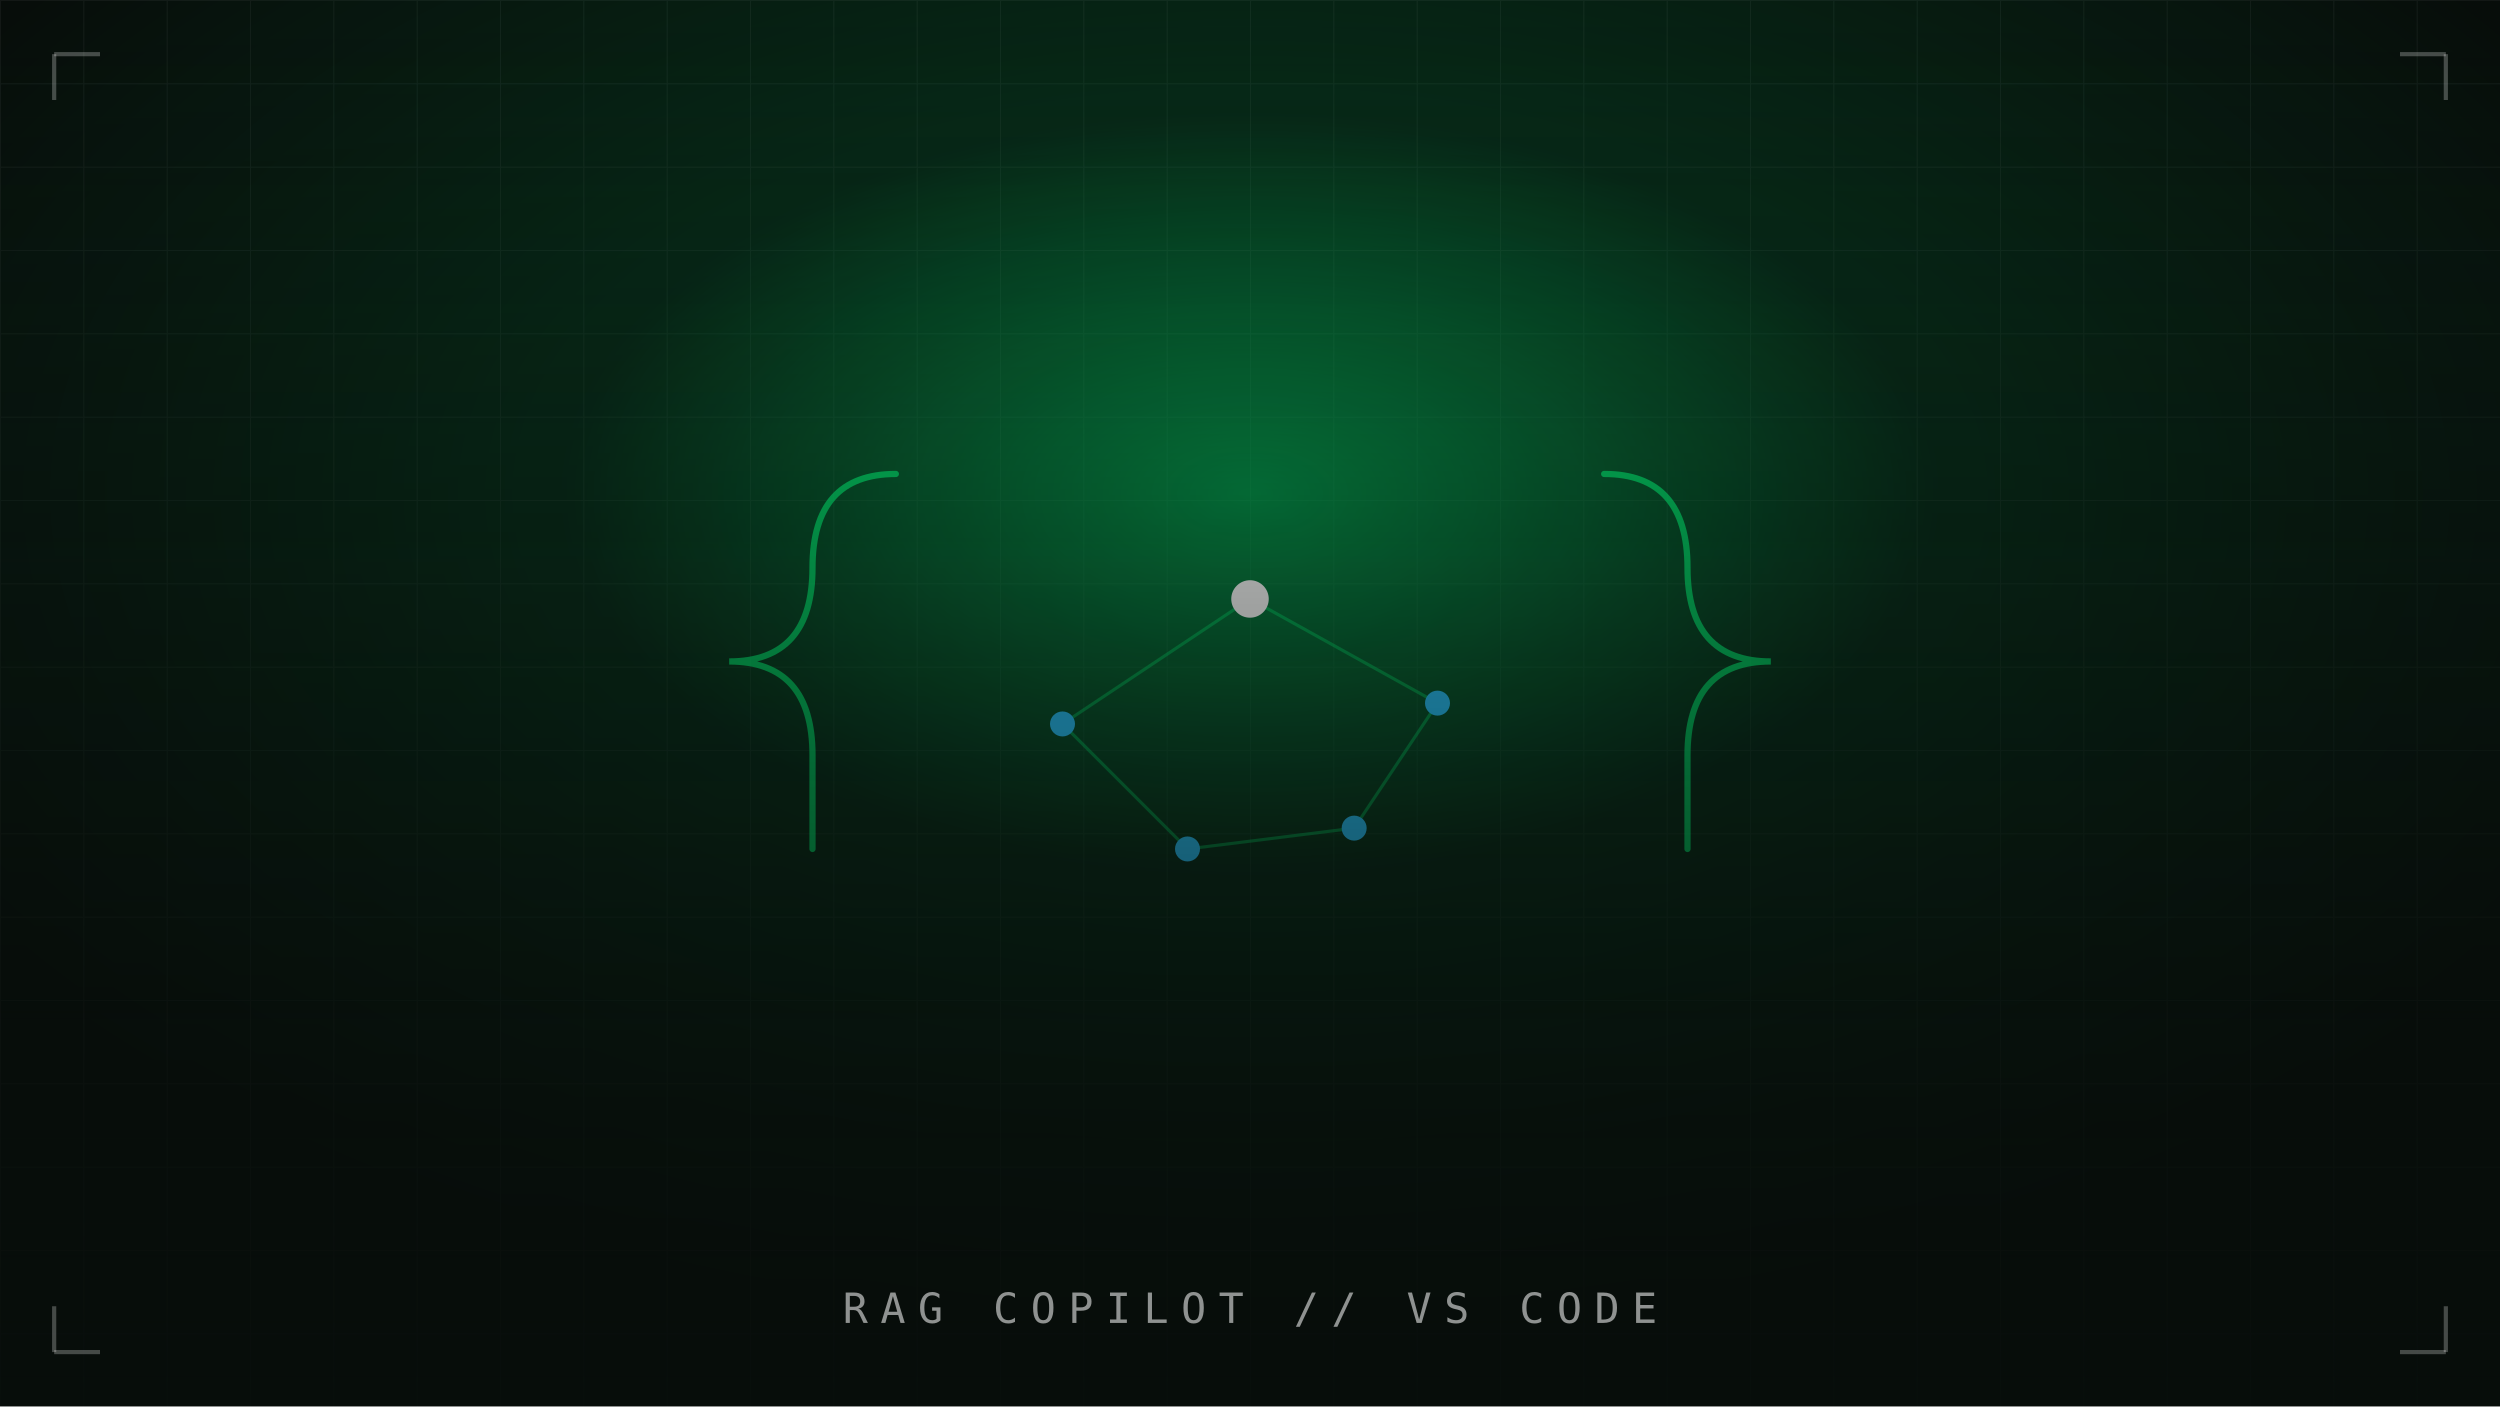
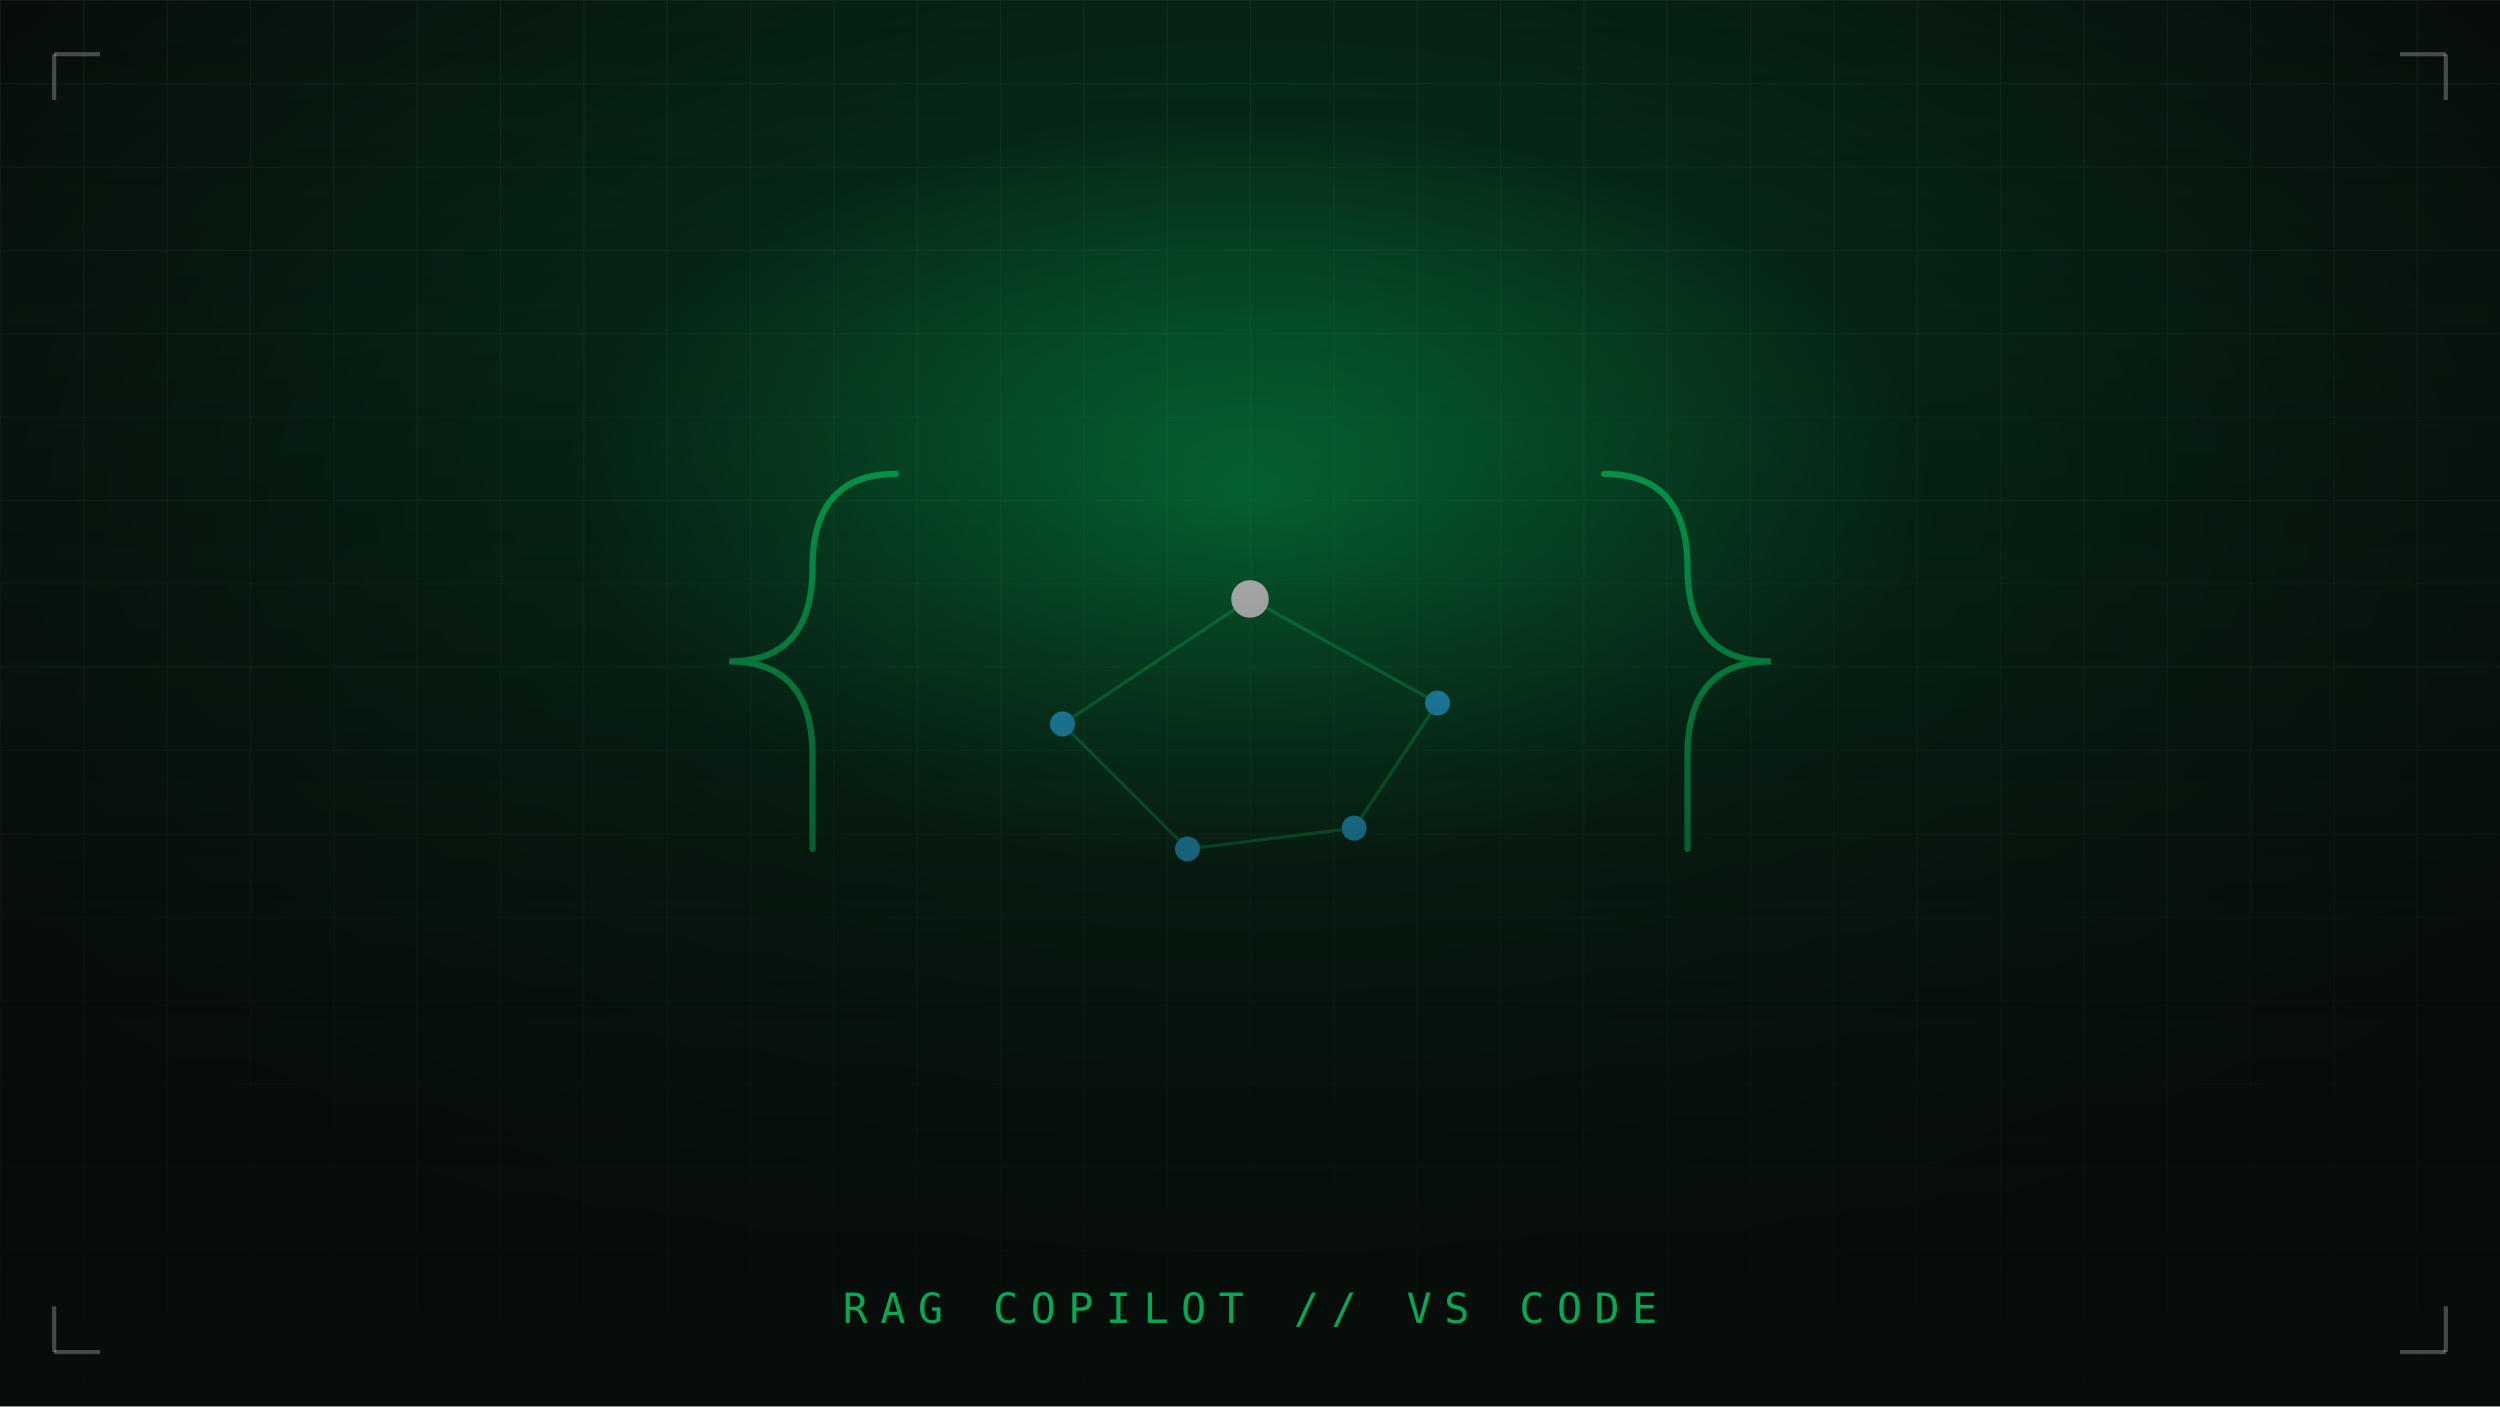
<svg xmlns="http://www.w3.org/2000/svg" viewBox="0 0 1200 675" width="1200" height="675" role="img">
  <defs>
    <radialGradient id="glow-v" cx="50%" cy="35%" r="60%">
-       <stop offset="0%" stop-color="#00ff7a" stop-opacity="0.55" />
+       <stop offset="0%" stop-color="#00ff7a" stop-opacity="0.5" />
      <stop offset="45%" stop-color="#00ff7a" stop-opacity="0.12" />
      <stop offset="100%" stop-color="#00ff7a" stop-opacity="0" />
    </radialGradient>
    <linearGradient id="fade-v" x1="0" y1="0" x2="0" y2="1">
      <stop offset="0%" stop-color="#070d0a" stop-opacity="0" />
      <stop offset="100%" stop-color="#070d0a" stop-opacity="0.9" />
    </linearGradient>
    <pattern id="grid-v" width="40" height="40" patternUnits="userSpaceOnUse">
      <path d="M40 0H0V40" fill="none" stroke="#ffffff" stroke-opacity="0.05" stroke-width="1" />
    </pattern>
    <filter id="blur-v">
      <feGaussianBlur stdDeviation="6" />
    </filter>
  </defs>
  <rect width="1200" height="675" fill="#070d0a" />
  <rect width="1200" height="675" fill="url(#grid-v)" />
  <rect width="1200" height="675" fill="url(#glow-v)" />
  <path d="M 430 227.5 q -40 0 -40 45 q 0 45 -40 45 q 40 0 40 45 q 0 45 0 45" fill="none" stroke="#00ff7a" stroke-opacity="0.7" stroke-width="3" stroke-linecap="round" />
  <path d="M 770 227.5 q 40 0 40 45 q 0 45 40 45 q -40 0 -40 45 q 0 45 0 45" fill="none" stroke="#00ff7a" stroke-opacity="0.7" stroke-width="3" stroke-linecap="round" />
  <line x1="600" y1="287.5" x2="510" y2="347.5" stroke="#00ff7a" stroke-opacity="0.4" stroke-width="1.5" />
  <line x1="600" y1="287.5" x2="690" y2="337.5" stroke="#00ff7a" stroke-opacity="0.4" stroke-width="1.5" />
  <line x1="510" y1="347.5" x2="570" y2="407.5" stroke="#00ff7a" stroke-opacity="0.4" stroke-width="1.5" />
  <line x1="690" y1="337.5" x2="650" y2="397.5" stroke="#00ff7a" stroke-opacity="0.4" stroke-width="1.5" />
  <line x1="570" y1="407.5" x2="650" y2="397.5" stroke="#00ff7a" stroke-opacity="0.4" stroke-width="1.5" />
  <circle cx="600" cy="287.5" r="9" fill="#fff" />
  <circle cx="510" cy="347.5" r="6" fill="#29c6ff" />
  <circle cx="690" cy="337.5" r="6" fill="#29c6ff" />
  <circle cx="570" cy="407.5" r="6" fill="#29c6ff" />
  <circle cx="650" cy="397.5" r="6" fill="#29c6ff" />
  <rect width="1200" height="675" fill="url(#fade-v)" />
  <line x1="26" y1="26" x2="48" y2="26" stroke="#ffffff" stroke-opacity="0.25" stroke-width="2" />
  <line x1="26" y1="26" x2="26" y2="48" stroke="#ffffff" stroke-opacity="0.25" stroke-width="2" />
  <line x1="1174" y1="26" x2="1152" y2="26" stroke="#ffffff" stroke-opacity="0.25" stroke-width="2" />
  <line x1="1174" y1="26" x2="1174" y2="48" stroke="#ffffff" stroke-opacity="0.25" stroke-width="2" />
  <line x1="26" y1="649" x2="48" y2="649" stroke="#ffffff" stroke-opacity="0.25" stroke-width="2" />
  <line x1="26" y1="649" x2="26" y2="627" stroke="#ffffff" stroke-opacity="0.25" stroke-width="2" />
  <line x1="1174" y1="649" x2="1152" y2="649" stroke="#ffffff" stroke-opacity="0.25" stroke-width="2" />
  <line x1="1174" y1="649" x2="1174" y2="627" stroke="#ffffff" stroke-opacity="0.25" stroke-width="2" />
-   <text x="600" y="635" text-anchor="middle" font-family="ui-monospace, monospace" font-size="20" letter-spacing="6" fill="#ffffff" fill-opacity="0.55">RAG COPILOT // VS CODE</text>
+   <text x="600" y="635" text-anchor="middle" font-family="ui-monospace, monospace" font-size="20" letter-spacing="6" fill="#00ff7a" fill-opacity="0.65">RAG COPILOT // VS CODE</text>
</svg>
